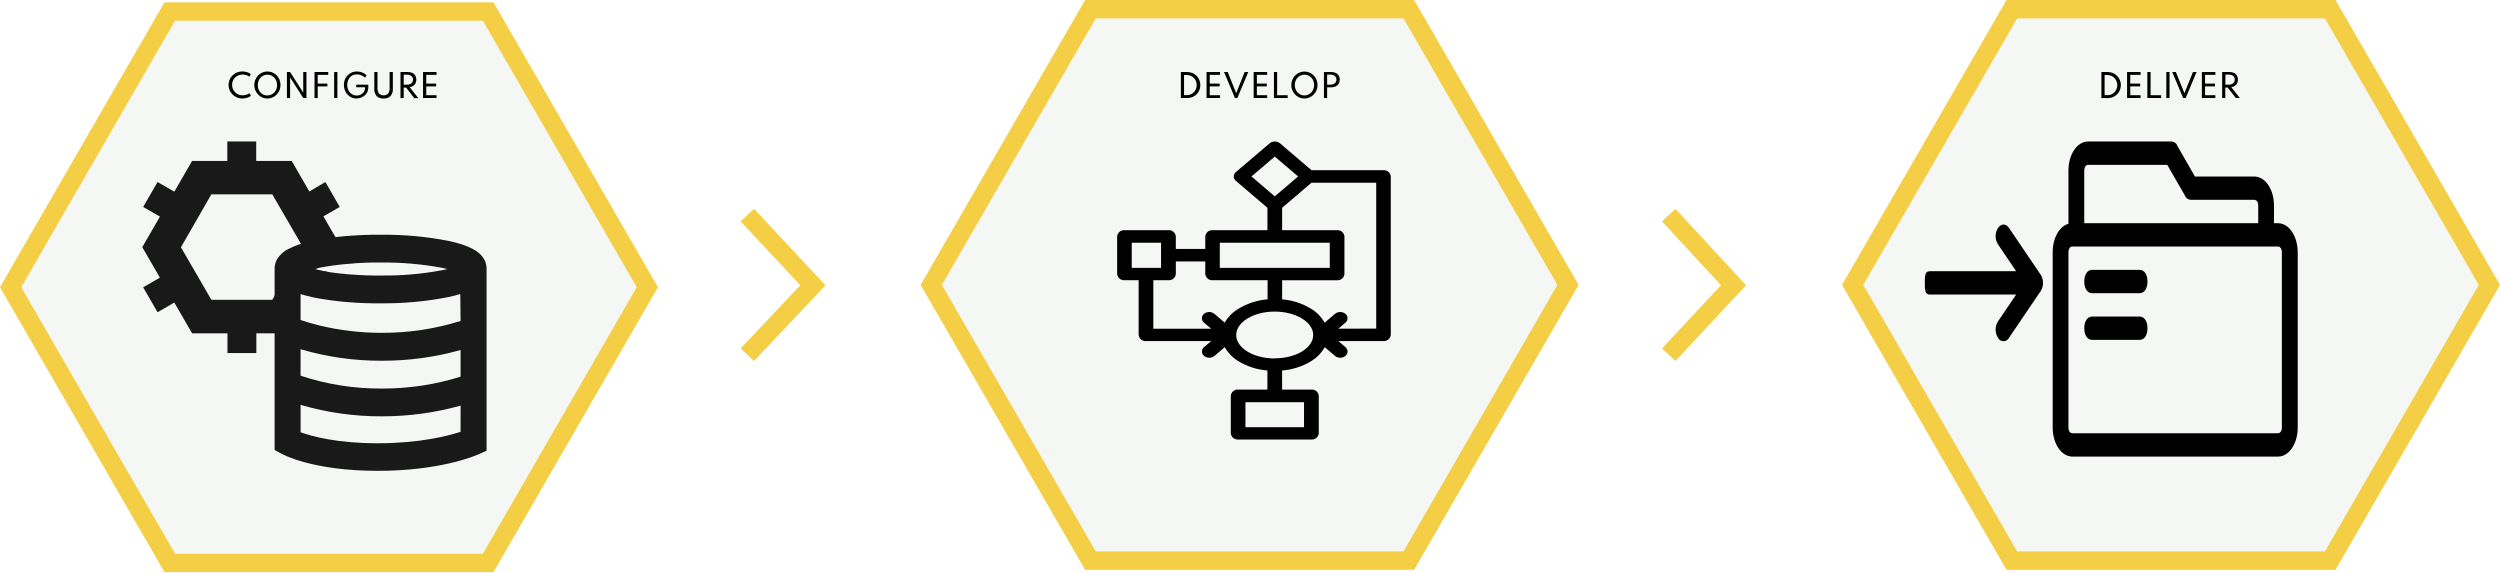
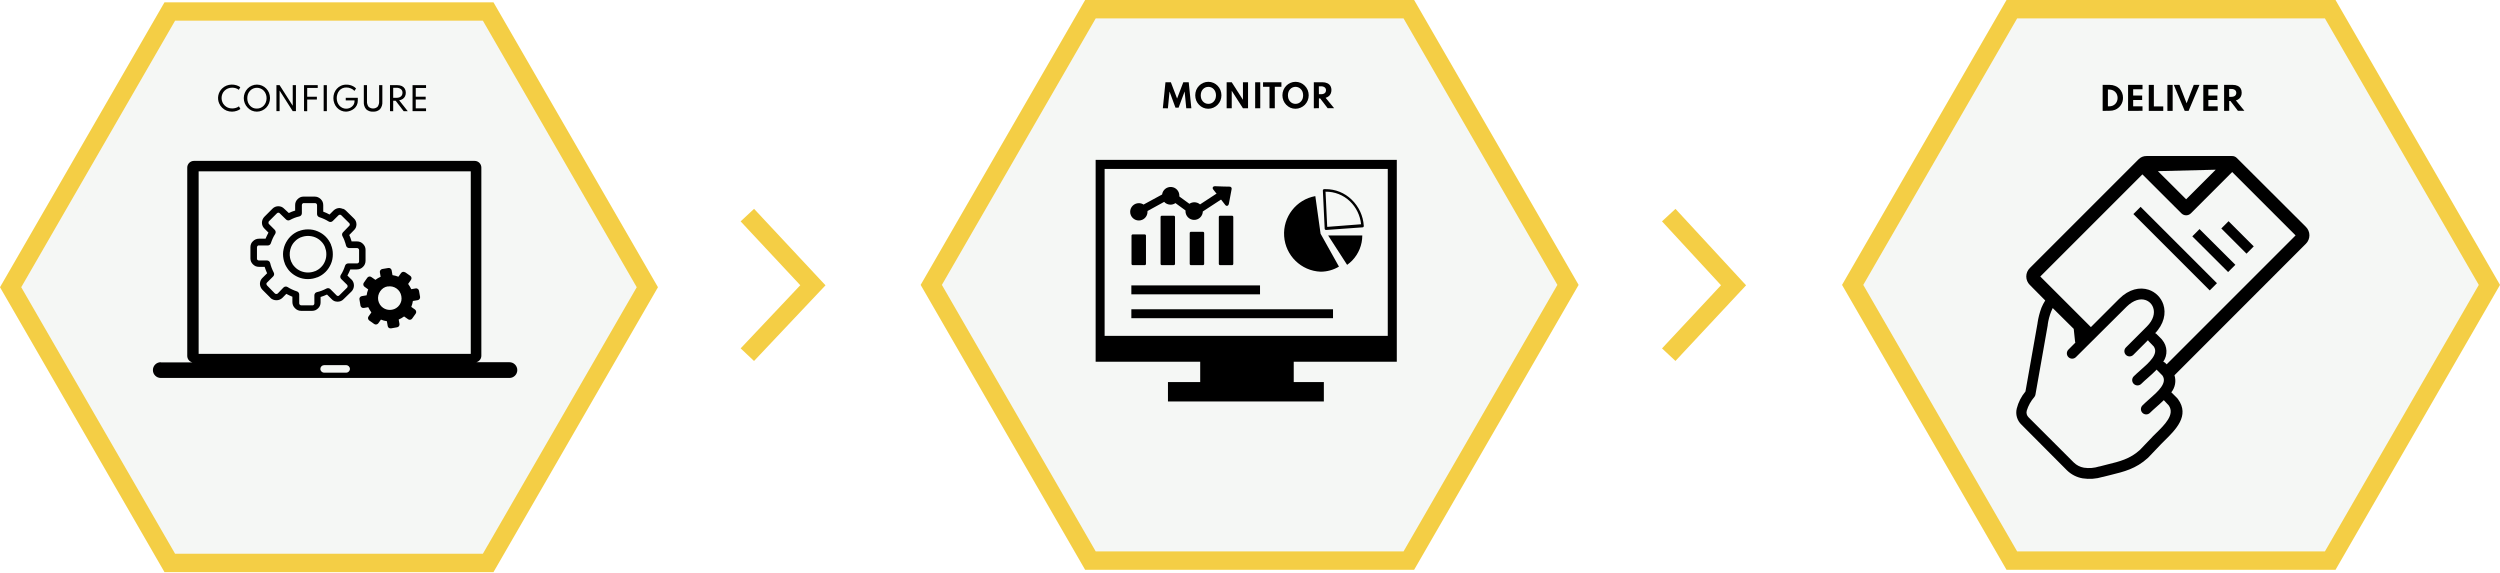
<svg xmlns="http://www.w3.org/2000/svg" viewBox="0 0 952.07 217.88">
  <defs>
-     <style>.cls-1{fill:none;stroke:#f4ce45;stroke-width:7px;}.cls-1,.cls-3{stroke-miterlimit:10;}.cls-2{fill:#f4ce45;}.cls-3{fill:#f5f7f5;stroke:#f5f7f5;stroke-width:6px;}.cls-4{fill:#191919;}.cls-5{fill:#4c6ba7;}</style>
+     <style>.cls-1{fill:none;stroke:#f4ce45;stroke-width:7px;}.cls-1,.cls-3{stroke-miterlimit:10;}.cls-2{fill:#f4ce45;}.cls-3{fill:#f5f7f5;stroke:#f5f7f5;stroke-width:6px;}.cls-4{fill:#4c6ba7;}.cls-5{fill-rule:evenodd;}</style>
  </defs>
  <g id="Layer_2" data-name="Layer 2">
    <g id="Layer_1-2" data-name="Layer 1">
      <polyline class="cls-1" points="284.61 81.92 309.57 108.64 284.61 135.07" />
      <polyline class="cls-1" points="635.5 81.92 660.18 108.64 635.5 135.07" />
      <polygon class="cls-2" points="413.25 217 350.61 108.5 413.25 0 538.54 0 601.18 108.5 538.54 217 413.25 217" />
      <polygon class="cls-3" points="532.77 10 419.02 10 362.16 108.5 419.02 207 532.77 207 589.63 108.5 532.77 10" />
-       <path d="M526.89,64.82H499.46l-12-10.24a3.14,3.14,0,0,0-3.95,0L470.67,65.52a2.15,2.15,0,0,0,0,3.37l12,10.24v8.54H461.74A2.61,2.61,0,0,0,459,90.05v4.76H447.78V90.05A2.61,2.61,0,0,0,445,87.67H428.23a2.61,2.61,0,0,0-2.79,2.38v14.28a2.61,2.61,0,0,0,2.79,2.38h5.4v20.8a2.61,2.61,0,0,0,2.79,2.38h24.83l-2.7,2.29a2.15,2.15,0,0,0,0,3.37,3.17,3.17,0,0,0,3.95,0l3.92-3.34a14.6,14.6,0,0,0,5,5.22,25,25,0,0,0,11.24,3.66v7.27H471.51a2.61,2.61,0,0,0-2.79,2.38V165a2.61,2.61,0,0,0,2.79,2.38h27.92a2.62,2.62,0,0,0,2.8-2.38V150.74a2.62,2.62,0,0,0-2.8-2.38H488.26v-7.27a25,25,0,0,0,11.24-3.66,14.5,14.5,0,0,0,5-5.23l3.92,3.35a3.17,3.17,0,0,0,3.95,0,2.15,2.15,0,0,0,0-3.37l-2.69-2.29h17.18a2.61,2.61,0,0,0,2.79-2.39V67.2A2.61,2.61,0,0,0,526.89,64.82Zm-50.3,2.38,8.88-7.57,8.89,7.57-8.89,7.58ZM464.53,92.43h41.88V102H464.53ZM431,102V92.43h11.16V102Zm35.41,20.87-3.94-3.36a3.16,3.16,0,0,0-3.94,0,2.15,2.15,0,0,0,0,3.37l2.69,2.3h-22V106.71H445a2.61,2.61,0,0,0,2.79-2.38V99.57H459v4.76a2.61,2.61,0,0,0,2.79,2.38h20.94V114a25.05,25.05,0,0,0-11.24,3.67A14.43,14.43,0,0,0,466.44,122.82Zm30.2,30.3v9.53H474.3v-9.53Zm-11.17-16.66c-8.08,0-14.66-4-14.66-8.92s6.58-8.93,14.66-8.93,14.66,4,14.66,8.93S493.56,136.46,485.47,136.46Zm24.24-11.33,2.69-2.3a2.15,2.15,0,0,0,0-3.37,3.17,3.17,0,0,0-3.95,0l-3.94,3.37a14.48,14.48,0,0,0-5-5.18A25,25,0,0,0,488.27,114v-7.27h20.94a2.61,2.61,0,0,0,2.79-2.38V90.05a2.61,2.61,0,0,0-2.79-2.38H488.27V79.13l11.19-9.55H524.1v55.55Z" />
-       <path d="M449.71,37.33v-9.9h2.37a5,5,0,0,1,2,.38,4.79,4.79,0,0,1,1.59,1.05,4.91,4.91,0,0,1,1.44,3.53,4.84,4.84,0,0,1-3,4.57,5.12,5.12,0,0,1-2,.37Zm1.21-1.09h1a4,4,0,0,0,1.51-.29,3.75,3.75,0,0,0,1.21-.82,3.66,3.66,0,0,0,.81-1.23,4.13,4.13,0,0,0,0-3,3.66,3.66,0,0,0-.81-1.23,3.58,3.58,0,0,0-1.21-.81,3.8,3.8,0,0,0-1.51-.3h-1Z" />
-       <path d="M459.49,37.33v-9.9h5.14V28.5H460.7v3.33h3.78V32.9H460.7v3.36h3.93v1.07Z" />
-       <path d="M470.3,37.33l-4.15-9.9h1.38l3.25,8.06L474,27.43h1.37l-4.15,9.9Z" />
-       <path d="M477.43,37.33v-9.9h5.14V28.5h-3.92v3.33h3.78V32.9h-3.78v3.36h3.92v1.07Z" />
-       <path d="M485.15,37.33v-9.9h1.22v8.83h4v1.07Z" />
-       <path d="M496.77,37.52a4.92,4.92,0,0,1-1.95-.39,5.15,5.15,0,0,1-1.59-1.1,5.24,5.24,0,0,1,0-7.28,5,5,0,0,1,1.59-1.1,4.76,4.76,0,0,1,1.95-.4,4.68,4.68,0,0,1,1.94.4,4.77,4.77,0,0,1,1.59,1.1,5,5,0,0,1,1.07,1.63,5.35,5.35,0,0,1,0,4A5,5,0,0,1,500.3,36a4.92,4.92,0,0,1-1.59,1.1A4.84,4.84,0,0,1,496.77,37.52Zm0-1.17a3.52,3.52,0,0,0,1.45-.3,3.71,3.71,0,0,0,1.17-.84,4.05,4.05,0,0,0,.78-1.26,4.41,4.41,0,0,0,.28-1.56,4.51,4.51,0,0,0-.28-1.57,4.05,4.05,0,0,0-.78-1.26,3.84,3.84,0,0,0-1.17-.83,3.65,3.65,0,0,0-2.9,0,3.61,3.61,0,0,0-1.17.83,4.05,4.05,0,0,0-.78,1.26,4.29,4.29,0,0,0-.28,1.57,4.2,4.2,0,0,0,.28,1.56,4.05,4.05,0,0,0,.78,1.26,3.51,3.51,0,0,0,2.62,1.14Z" />
-       <path d="M504.19,37.33v-9.9H507a3.86,3.86,0,0,1,1.69.34,2.53,2.53,0,0,1,1.12,1,2.82,2.82,0,0,1,.4,1.55,3,3,0,0,1-.4,1.57,2.72,2.72,0,0,1-1.12,1,3.73,3.73,0,0,1-1.69.37h-1.59v4.07Zm1.22-5.08h1.26a2.89,2.89,0,0,0,1.18-.22,2,2,0,0,0,.81-.66,1.88,1.88,0,0,0,.29-1.05,1.83,1.83,0,0,0-.29-1.05,1.79,1.79,0,0,0-.81-.64,3.07,3.07,0,0,0-1.18-.22h-1.26Z" />
+       <path d="M442.84,41.23l1-9.9h2.06l2.37,6.19,2.36-6.19h2.07l1,9.9h-1.94l-.62-6.41L448.84,41h-1.19l-2.26-6.16-.62,6.41Z" />
+       <path d="M460.17,41.42a4.84,4.84,0,0,1-1.94-.39,5,5,0,0,1-1.59-1.11,5.15,5.15,0,0,1-1.08-1.63,5.48,5.48,0,0,1,0-4,5.15,5.15,0,0,1,1.08-1.63,4.77,4.77,0,0,1,1.59-1.1,4.9,4.9,0,0,1,3.88,0,4.77,4.77,0,0,1,1.59,1.1,5,5,0,0,1,1.07,1.63,5.35,5.35,0,0,1,0,4A5.14,5.14,0,0,1,462.11,41,4.84,4.84,0,0,1,460.17,41.42Zm0-1.87a2.71,2.71,0,0,0,2.09-.92,3.1,3.1,0,0,0,.6-1,4,4,0,0,0,0-2.63,3.1,3.1,0,0,0-.6-1,2.71,2.71,0,0,0-2.09-.92,2.75,2.75,0,0,0-1.15.24,2.69,2.69,0,0,0-.92.68,3.31,3.31,0,0,0-.61,1,4.22,4.22,0,0,0,0,2.63,3.31,3.31,0,0,0,.61,1,2.69,2.69,0,0,0,.92.68A2.75,2.75,0,0,0,460.16,39.55Z" />
+       <path d="M467.14,41.23v-9.9h1.94L473.35,38V31.33h1.94v9.9h-1.94l-4.27-6.66v6.66Z" />
+       <path d="M478,41.23v-9.9h1.94v9.9Z" />
+       <path d="M483.46,41.23V33.05H481V31.33h7v1.72h-2.52v8.18Z" />
+       <path d="M493.37,41.42a4.84,4.84,0,0,1-1.94-.39,5.18,5.18,0,0,1-1.59-1.11,5.17,5.17,0,0,1-1.46-3.63,5.18,5.18,0,0,1,.39-2,5.13,5.13,0,0,1,1.07-1.63,5,5,0,0,1,1.59-1.1,4.93,4.93,0,0,1,3.89,0,5,5,0,0,1,1.59,1.1A5.3,5.3,0,0,1,498,34.28a5.35,5.35,0,0,1,0,4,5.3,5.3,0,0,1-1.07,1.63A5.18,5.18,0,0,1,495.32,41,4.89,4.89,0,0,1,493.37,41.42Zm0-1.87a2.71,2.71,0,0,0,2.08-.92,3.31,3.31,0,0,0,.61-1,4.22,4.22,0,0,0,0-2.63,3.31,3.31,0,0,0-.61-1,2.78,2.78,0,0,0-4.16,0,3.1,3.1,0,0,0-.6,1,4.22,4.22,0,0,0,0,2.63,3.1,3.1,0,0,0,.6,1,2.71,2.71,0,0,0,2.08.92Z" />
+       <path d="M500.34,41.23v-9.9h3.37a4,4,0,0,1,1.76.36,2.63,2.63,0,0,1,1.16,1,3.06,3.06,0,0,1,.41,1.61,3.34,3.34,0,0,1-.26,1.34,2.73,2.73,0,0,1-.76,1,3.35,3.35,0,0,1-1.19.61l3.24,3.95H505.6l-2.85-3.73h-.47v3.73Zm1.94-5.35h.83a2.6,2.6,0,0,0,1-.18,1.31,1.31,0,0,0,.64-.51,1.45,1.45,0,0,0,.23-.81,1.33,1.33,0,0,0-.5-1.11,2.2,2.2,0,0,0-1.4-.39h-.83Z" />
      <polyline class="cls-2" points="701.5 108.5 764.14 0 889.43 0 952.07 108.5 889.43 217 764.14 217" />
      <polygon class="cls-3" points="883.66 10 769.92 10 713.05 108.5 769.92 207 883.66 207 940.53 108.5 883.66 10" />
-       <path d="M867.5,85H866V78.33c0-6.22-3.31-11.11-7.53-11.11H835.89l-6.63-11.56a2.58,2.58,0,0,0-2.4-1.78H795.25c-4.22,0-7.53,4.89-7.53,11.11V85.21c-3.47,1-6,5.44-6,10.9v66.66c0,6.22,3.31,11.11,7.53,11.11h78.26c4.22,0,7.53-4.89,7.53-11.11V96.1C875,89.88,871.71,85,867.5,85ZM793.74,65c0-1.33.61-2.22,1.51-2.22h30.1L832,74.33a2.59,2.59,0,0,0,2.41,1.77h24.09c.9,0,1.5.89,1.5,2.23V85H793.74ZM869,162.77c0,1.33-.6,2.22-1.5,2.22H789.23c-.9,0-1.51-.89-1.51-2.22V96.1c0-1.33.61-2.22,1.51-2.22H867.5c.9,0,1.5.89,1.5,2.22v66.67Z" />
-       <path d="M814.82,102.77H796.75c-1.8,0-3,1.78-3,4.45s1.21,4.44,3,4.44h18.07c1.8,0,3-1.78,3-4.44S816.62,102.77,814.82,102.77Z" />
-       <path d="M814.82,120.55H796.75c-1.8,0-3,1.78-3,4.44s1.21,4.45,3,4.45h18.07c1.8,0,3-1.78,3-4.45S816.62,120.55,814.82,120.55Z" />
-       <path d="M776.63,103.84l-11.53-17c-1.2-1.78-3-1.78-4.21,0a5.82,5.82,0,0,0,0,6.22l6.92,10.23H734.89c-1.8,0-1.87,1.77-1.87,4.44s.07,4.44,1.87,4.44h32.92l-6.92,10.23a5.82,5.82,0,0,0,0,6.22,2.33,2.33,0,0,0,4.21,0l11.53-17a6,6,0,0,0,0-7.74Z" />
-       <path d="M800.27,37.33v-9.9h2.38a5.07,5.07,0,0,1,2,.38,5,5,0,0,1,2.65,6.52,4.73,4.73,0,0,1-1.06,1.58A4.79,4.79,0,0,1,804.61,37a5.07,5.07,0,0,1-2,.37Zm1.22-1.09h1A3.89,3.89,0,0,0,804,36a3.8,3.8,0,0,0,1.22-.82,4,4,0,0,0,0-5.5,3.62,3.62,0,0,0-1.22-.81,3.72,3.72,0,0,0-1.5-.3h-1Z" />
-       <path d="M810.05,37.33v-9.9h5.14V28.5h-3.92v3.33h3.78V32.9h-3.78v3.36h3.92v1.07Z" />
-       <path d="M817.77,37.33v-9.9H819v8.83h4v1.07Z" />
-       <path d="M825,37.33v-9.9h1.22v9.9Z" />
-       <path d="M831.41,37.33l-4.16-9.9h1.38l3.26,8.06,3.25-8.06h1.37l-4.15,9.9Z" />
-       <path d="M838.53,37.33v-9.9h5.15V28.5h-3.93v3.33h3.78V32.9h-3.78v3.36h3.93v1.07Z" />
-       <path d="M846.26,37.33v-9.9h2.8a3.92,3.92,0,0,1,1.71.34,2.59,2.59,0,0,1,1.11,1,2.91,2.91,0,0,1,.39,1.54,3,3,0,0,1-.3,1.38,2.55,2.55,0,0,1-.88,1,3.12,3.12,0,0,1-1.35.51L853,37.33h-1.55l-3.07-4h-.93v4Zm1.21-5.08h1.26A2.83,2.83,0,0,0,850,32a1.86,1.86,0,0,0,.79-.67,1.91,1.91,0,0,0,.27-1,1.72,1.72,0,0,0-.6-1.4,2.52,2.52,0,0,0-1.68-.51h-1.26Z" />
+       <path d="M800.75,42.23v-9.9h2.72a5,5,0,0,1,2,.38,4.79,4.79,0,0,1,1.59,1,4.91,4.91,0,0,1,1.44,3.53,4.84,4.84,0,0,1-3,4.56,5.12,5.12,0,0,1-2,.38Zm2-1.74h.56a3.19,3.19,0,0,0,1.24-.24,2.94,2.94,0,0,0,1-.67,3,3,0,0,0,.65-1,3.53,3.53,0,0,0,0-2.56,3,3,0,0,0-.65-1,2.94,2.94,0,0,0-1-.67,3.19,3.19,0,0,0-1.24-.24h-.56Z" />
+       <path d="M810.43,42.23v-9.9h5.5V34h-3.56v2.39h3.42v1.7h-3.42v2.41h3.56v1.7Z" />
+       <path d="M818.31,42.23v-9.9h1.94v8.2h3.58v1.7Z" />
+       <path d="M825.41,42.23v-9.9h2v9.9Z" />
+       <path d="M832,42.23l-4.15-9.9H830l2.72,7,2.72-7h2.19l-4.15,9.9Z" />
+       <path d="M839.08,42.23v-9.9h5.5V34H841v2.39h3.42v1.7H841v2.41h3.56v1.7Z" />
+       <path d="M847,42.23v-9.9h3.37a4,4,0,0,1,1.76.36,2.63,2.63,0,0,1,1.16,1,3.06,3.06,0,0,1,.41,1.61,3.34,3.34,0,0,1-.26,1.34,2.73,2.73,0,0,1-.76,1,3.35,3.35,0,0,1-1.19.61l3.24,3.95h-2.47l-2.85-3.73h-.47v3.73Zm1.94-5.35h.83a2.6,2.6,0,0,0,1-.18,1.31,1.31,0,0,0,.64-.51,1.45,1.45,0,0,0,.23-.81,1.33,1.33,0,0,0-.5-1.11,2.2,2.2,0,0,0-1.4-.39h-.83Z" />
    </g>
    <g id="Layer_2-2" data-name="Layer 2">
      <polygon class="cls-2" points="62.64 217.88 0 109.38 62.64 0.88 187.93 0.88 250.57 109.38 187.93 217.88 62.64 217.88" />
      <polygon class="cls-3" points="182.16 10.88 68.41 10.88 11.55 109.38 68.41 207.88 182.16 207.88 239.02 109.38 182.16 10.88" />
-       <g id="Layer_2-3" data-name="Layer 2">
-         <g id="Layer_1-2-2" data-name="Layer 1-2">
-           <path class="cls-4" d="M184.8,99.65v-.09l-.26-.51c-1.7-3.35-5.88-5.6-13.56-7.28a128.12,128.12,0,0,0-26-2.38H141.8c-2.52.06-4.22.13-5.65.22l-2.2.13c-1.73.11-3.43.26-5.1.44l-1,.12-1.53.19c-2.18.3-4,.6-5.7.91l-.36.07-.77.16-.59.13c-1.58.35-3,.72-4.29,1.12l-.91.29a24.36,24.36,0,0,0-4,1.72A10.09,10.09,0,0,0,105.36,99a7.52,7.52,0,0,0-.78,3.39v69l2.66,1.41c.45.26,11.74,6.51,36.66,6.51,23.59,0,36.94-5.67,38.4-6.32l3-1.35v-69.2A7.37,7.37,0,0,0,184.8,99.65Zm-49.6.61,1.31-.08c1.92-.12,3.74-.18,5.43-.2h3a121.08,121.08,0,0,1,23.35,2c.74.15,1.44.31,2.09.48-.66.15-1.35.31-2.09.46a117.44,117.44,0,0,1-23,2H141.9c-1.57,0-3.3-.08-5.41-.2-1.25-.07-2.49-.16-3.71-.26-1.93-.15-3.81-.35-5.59-.58l-1.6-.23-1-.16c-.7-.11-1.37-.23-2-.36l-.79-.16-2.18-.52c.51-.13,1-.25,1.61-.37l.41-.09.25-.06c.82-.16,1.68-.32,2.6-.47s1.74-.27,2.72-.41c2.42-.33,5.11-.58,8-.76Zm40.2,64.19c-5,1.62-15.78,4.36-31.52,4.36-15.43,0-25-2.61-29.4-4.19V154.18a108.34,108.34,0,0,0,30.93,4.37,111,111,0,0,0,30-4.07Zm0-21a99.06,99.06,0,0,1-30,4.52,96.22,96.22,0,0,1-30.93-4.89V133a108,108,0,0,0,30.93,4.38,110.19,110.19,0,0,0,30-4.08Zm0-21.22a99.06,99.06,0,0,1-30,4.52,100,100,0,0,1-23.87-2.83c-2.68-.65-4.89-1.33-6.57-1.9l-.49-.16V112c1.32.41,2.79.8,4.41,1.14l1,.23.67.13,1.28.23h0c1.32.23,2.77.45,4.41.67,2.68.37,5.54.64,8.54.83h0l1.28.08c1.83.1,3.64.17,5.7.2h3.1a126,126,0,0,0,26-2.4c1.64-.35,3.11-.73,4.43-1.14Z" />
-           <path class="cls-4" d="M124.58,103.49c-.7-.11-1.37-.23-2-.36l-.79-.16-2.18-.52c.51-.13,1-.25,1.61-.37l-1.62-.2c-1.64-.21-3.2-.47-4.62-.74l-.79-.16-2.18-.53c.63-.15,1.3-.31,2-.46l.25-.06c1.57-.3,3.27-.59,5.32-.88,2.45-.32,5.14-.58,8-.76l2.4-4.17-2.18-3.77-.52-.89-1-1.67-3.11-5.39,6.21-3.59-5.47-9.49-6.11,3.59-6.7-11.62H97.57V53.88h-11v7.41H73.15L66.38,73,60,69.32l-5.48,9.49,6.39,3.68L54.18,94.12l6.71,11.61-6.37,3.68,5.48,9.5,6.38-3.69,6.78,11.72H86.62v7.52h11v-7.52H111.1l2.89-5c-2.94-.72-5.33-1.47-7.06-2.07V110c1.32.42,2.79.8,4.41,1.15l1,.22.67.13c1.66.32,3.52.61,5.72.91,2.68.36,5.54.63,8.54.83h0l2.19-3.81-6.2-3.58Zm-20,9.16-.88,1.52H80.5l-11.6-20L80.5,74h23.18l9,15.5,1.47,2.55.48.85.69,1.19Z" />
-         </g>
-       </g>
-       <line class="cls-5" x1="564.81" y1="166.95" x2="564.81" y2="175.96" />
-       <line class="cls-5" x1="564.81" y1="166.95" x2="564.81" y2="175.96" />
-       <path d="M92.35,37.52a5.46,5.46,0,0,1-2.08-.39A5.23,5.23,0,0,1,88.58,36a4.89,4.89,0,0,1-1.12-1.64,5.09,5.09,0,0,1,1.12-5.66,5.32,5.32,0,0,1,1.68-1.1,5.74,5.74,0,0,1,3.82-.12,4.7,4.7,0,0,1,1.43.73l-.55,1a3.82,3.82,0,0,0-1.15-.61,4.54,4.54,0,0,0-1.39-.21,4.25,4.25,0,0,0-1.62.3,3.85,3.85,0,0,0-1.28.84,3.54,3.54,0,0,0-.84,1.25,4.13,4.13,0,0,0,0,3.09,3.57,3.57,0,0,0,.84,1.26A4,4,0,0,0,90.8,36a4.25,4.25,0,0,0,1.62.3,4.54,4.54,0,0,0,1.39-.21A3.61,3.61,0,0,0,95,35.5l.55,1a4.93,4.93,0,0,1-1.41.72A5.58,5.58,0,0,1,92.35,37.52Z" />
-       <path d="M101.84,37.52a4.84,4.84,0,0,1-1.94-.39A5,5,0,0,1,98.31,36a5.24,5.24,0,0,1,0-7.28,4.88,4.88,0,0,1,1.59-1.1,4.93,4.93,0,0,1,3.89,0,5,5,0,0,1,1.59,1.1,5.3,5.3,0,0,1,1.07,1.63,5.48,5.48,0,0,1,0,4A5.35,5.35,0,0,1,105.38,36a5.15,5.15,0,0,1-1.59,1.1A4.89,4.89,0,0,1,101.84,37.52Zm0-1.17a3.51,3.51,0,0,0,2.62-1.14,3.71,3.71,0,0,0,.78-1.26,4.2,4.2,0,0,0,.28-1.56,4.29,4.29,0,0,0-.28-1.57,3.71,3.71,0,0,0-.78-1.26,3.61,3.61,0,0,0-1.17-.83,3.65,3.65,0,0,0-2.9,0,3.84,3.84,0,0,0-1.17.83,4.05,4.05,0,0,0-.78,1.26,4.5,4.5,0,0,0-.27,1.57A4.41,4.41,0,0,0,98.44,34a4.05,4.05,0,0,0,.78,1.26,3.71,3.71,0,0,0,1.17.84A3.52,3.52,0,0,0,101.84,36.35Z" />
-       <path d="M109.27,37.33v-9.9h1.21l5,7.84V27.43h1.22v9.9h-1.22l-5-7.84v7.84Z" />
-       <path d="M119.78,37.33v-9.9H125V28.5H120.6l.39-.31v4.18l-.39-.54h4.08V32.9H120.6l.39-.54v5Z" />
-       <path d="M127.26,37.33v-9.9h1.22v9.9Z" />
-       <path d="M135.78,37.52A4.62,4.62,0,0,1,132.33,36a4.94,4.94,0,0,1-1-1.63,5.32,5.32,0,0,1-.37-2,5.73,5.73,0,0,1,.33-1.94,5.15,5.15,0,0,1,1-1.64,4.64,4.64,0,0,1,1.57-1.14,4.92,4.92,0,0,1,2.08-.42,5.45,5.45,0,0,1,1.41.18,5.1,5.1,0,0,1,1.25.5,4.46,4.46,0,0,1,1,.77l-.61.93a4,4,0,0,0-1.37-.94,4.24,4.24,0,0,0-1.72-.35,3.64,3.64,0,0,0-1.55.31,3.42,3.42,0,0,0-1.14.88,3.73,3.73,0,0,0-.71,1.28,4.82,4.82,0,0,0,0,3.15,4,4,0,0,0,.76,1.29,3.41,3.41,0,0,0,1.15.85,3.17,3.17,0,0,0,1.41.31A3.51,3.51,0,0,0,137,36.2a3.36,3.36,0,0,0,1-.58,3.09,3.09,0,0,0,.74-.91,2.56,2.56,0,0,0,.27-1.18v-.29h-3.34v-1h4.59v1.07a3.92,3.92,0,0,1-.39,1.78,3.85,3.85,0,0,1-1.05,1.31,5.1,5.1,0,0,1-1.46.81A5.19,5.19,0,0,1,135.78,37.52Z" />
-       <path d="M146.07,37.52a3.51,3.51,0,0,1-2.64-.93,3.94,3.94,0,0,1-.88-2.79V27.43h1.21v6.06a3.34,3.34,0,0,0,.57,2.14,2.55,2.55,0,0,0,3.49,0,3.34,3.34,0,0,0,.56-2.14V27.43h1.23V33.8a3.94,3.94,0,0,1-.89,2.79A3.49,3.49,0,0,1,146.07,37.52Z" />
-       <path d="M152.52,37.33v-9.9h2.81a3.92,3.92,0,0,1,1.71.34,2.59,2.59,0,0,1,1.11,1,2.91,2.91,0,0,1,.39,1.54,3,3,0,0,1-.3,1.38,2.55,2.55,0,0,1-.88,1,3.17,3.17,0,0,1-1.35.51l3.28,4.16h-1.55l-3.07-4h-.93v4Zm1.22-5.08H155a2.86,2.86,0,0,0,1.22-.23,1.86,1.86,0,0,0,.79-.67,1.91,1.91,0,0,0,.27-1,1.72,1.72,0,0,0-.6-1.4,2.52,2.52,0,0,0-1.68-.51h-1.26Z" />
-       <path d="M161.11,37.33v-9.9h5.14V28.5h-3.92v3.33h3.78V32.9h-3.78v3.36h3.92v1.07Z" />
+       <line class="cls-4" x1="564.81" y1="166.95" x2="564.81" y2="175.96" />
+       <line class="cls-4" x1="564.81" y1="166.95" x2="564.81" y2="175.96" />
+       <path d="M88.35,42.52a5.46,5.46,0,0,1-2.08-.39A5.23,5.23,0,0,1,84.58,41a4.89,4.89,0,0,1-1.12-1.64,5.09,5.09,0,0,1,1.12-5.66,5.32,5.32,0,0,1,1.68-1.1,5.74,5.74,0,0,1,3.82-.12,4.7,4.7,0,0,1,1.43.73l-.55,1a3.82,3.82,0,0,0-1.15-.61,4.54,4.54,0,0,0-1.39-.21,4.25,4.25,0,0,0-1.62.3,3.85,3.85,0,0,0-1.28.84,3.54,3.54,0,0,0-.84,1.25,4.13,4.13,0,0,0,0,3.09,3.57,3.57,0,0,0,.84,1.26A4,4,0,0,0,86.8,41a4.25,4.25,0,0,0,1.62.3,4.54,4.54,0,0,0,1.39-.21A3.61,3.61,0,0,0,91,40.5l.55,1a4.93,4.93,0,0,1-1.41.72A5.58,5.58,0,0,1,88.35,42.52Z" />
+       <path d="M97.84,42.52a4.84,4.84,0,0,1-1.94-.39A5,5,0,0,1,94.31,41a5.24,5.24,0,0,1,0-7.28,4.88,4.88,0,0,1,1.59-1.1,4.93,4.93,0,0,1,3.89,0,5,5,0,0,1,1.59,1.1,5.3,5.3,0,0,1,1.07,1.63,5.48,5.48,0,0,1,0,4A5.35,5.35,0,0,1,101.38,41a5.15,5.15,0,0,1-1.59,1.1A4.89,4.89,0,0,1,97.84,42.52Zm0-1.17a3.51,3.51,0,0,0,2.62-1.14,3.71,3.71,0,0,0,.78-1.26,4.2,4.2,0,0,0,.28-1.56,4.29,4.29,0,0,0-.28-1.57,3.71,3.71,0,0,0-.78-1.26,3.61,3.61,0,0,0-1.17-.83,3.65,3.65,0,0,0-2.9,0,3.84,3.84,0,0,0-1.17.83,4.05,4.05,0,0,0-.78,1.26,4.5,4.5,0,0,0-.27,1.57A4.41,4.41,0,0,0,94.44,39a4.05,4.05,0,0,0,.78,1.26,3.71,3.71,0,0,0,1.17.84A3.52,3.52,0,0,0,97.84,41.35Z" />
+       <path d="M105.27,42.33v-9.9h1.21l5,7.84V32.43h1.22v9.9h-1.22l-5-7.84v7.84Z" />
+       <path d="M115.78,42.33v-9.9H121V33.5H116.6l.39-.31v4.18l-.39-.54h4.08V37.9H116.6l.39-.54v5Z" />
+       <path d="M123.26,42.33v-9.9h1.22v9.9Z" />
+       <path d="M131.78,42.52A4.62,4.62,0,0,1,128.33,41a4.94,4.94,0,0,1-1-1.63,5.32,5.32,0,0,1-.37-2,5.73,5.73,0,0,1,.33-1.94,5.15,5.15,0,0,1,1-1.64,4.64,4.64,0,0,1,1.57-1.14,4.92,4.92,0,0,1,2.08-.42,5.45,5.45,0,0,1,1.41.18,5.1,5.1,0,0,1,1.25.5,4.46,4.46,0,0,1,1,.77l-.61.93a4,4,0,0,0-1.37-.94,4.24,4.24,0,0,0-1.72-.35,3.64,3.64,0,0,0-1.55.31,3.42,3.42,0,0,0-1.14.88,3.73,3.73,0,0,0-.71,1.28,4.82,4.82,0,0,0,0,3.15,4,4,0,0,0,.76,1.29,3.41,3.41,0,0,0,1.15.85,3.17,3.17,0,0,0,1.41.31A3.51,3.51,0,0,0,133,41.2a3.36,3.36,0,0,0,1-.58,3.09,3.09,0,0,0,.74-.91,2.56,2.56,0,0,0,.27-1.18v-.29h-3.34v-1h4.59v1.07a3.92,3.92,0,0,1-.39,1.78,3.85,3.85,0,0,1-1.05,1.31,5.1,5.1,0,0,1-1.46.81A5.19,5.19,0,0,1,131.78,42.52Z" />
+       <path d="M142.07,42.52a3.51,3.51,0,0,1-2.64-.93,3.94,3.94,0,0,1-.88-2.79V32.43h1.21v6.06a3.34,3.34,0,0,0,.57,2.14,2.55,2.55,0,0,0,3.49,0,3.34,3.34,0,0,0,.56-2.14V32.43h1.23V38.8a3.94,3.94,0,0,1-.89,2.79A3.49,3.49,0,0,1,142.07,42.52Z" />
+       <path d="M148.52,42.33v-9.9h2.81a3.92,3.92,0,0,1,1.71.34,2.59,2.59,0,0,1,1.11,1,2.91,2.91,0,0,1,.39,1.54,3,3,0,0,1-.3,1.38,2.55,2.55,0,0,1-.88,1,3.17,3.17,0,0,1-1.35.51l3.28,4.16h-1.55l-3.07-4h-.93v4Zm1.22-5.08H151a2.86,2.86,0,0,0,1.22-.23,1.86,1.86,0,0,0,.79-.67,1.91,1.91,0,0,0,.27-1,1.72,1.72,0,0,0-.6-1.4,2.52,2.52,0,0,0-1.68-.51h-1.26Z" />
+       <path d="M157.11,42.33v-9.9h5.14V33.5h-3.92v3.33h3.78V37.9h-3.78v3.36h3.92v1.07Z" />
+       <path class="cls-5" d="M61.23,138h12a2.55,2.55,0,0,1-1.92-2.47V63.81a2.56,2.56,0,0,1,2.55-2.54h106.9a2.55,2.55,0,0,1,2.55,2.54v71.67a2.53,2.53,0,0,1-1.92,2.46H194a3,3,0,0,1,3,3h0a3,3,0,0,1-3,3H61.23a3,3,0,0,1-3-3h0a3,3,0,0,1,3-3Zm93.05-34.28a1.11,1.11,0,0,0-.84-.19,1.09,1.09,0,0,0-.72.48l-1,1.38a8.36,8.36,0,0,0-1.1-.37c-.39-.1-.77-.18-1.15-.24l-.32-1.82a1.1,1.1,0,0,0-1.29-.9l-2.29.39a1.11,1.11,0,0,0-.71.45,1,1,0,0,0-.19.84l.29,1.66a9.44,9.44,0,0,0-1.05.54c-.34.21-.65.42-.94.64l-1.54-1.07a1.11,1.11,0,0,0-.83-.2,1.19,1.19,0,0,0-.72.46l-1.32,1.88a1.06,1.06,0,0,0-.19.84,1.05,1.05,0,0,0,.46.72l1.39,1a8.36,8.36,0,0,0-.37,1.1,6.69,6.69,0,0,0-.23,1.15l-1.83.31a1.13,1.13,0,0,0-.72.45,1,1,0,0,0-.18.84l.39,2.32a1.16,1.16,0,0,0,.45.71,1.13,1.13,0,0,0,.84.19l1.67-.29a10.12,10.12,0,0,0,.53,1,8.14,8.14,0,0,0,.66,1l-1.08,1.52a1,1,0,0,0-.19.82,1.19,1.19,0,0,0,.46.72l1.89,1.34a1.08,1.08,0,0,0,.84.17,1.12,1.12,0,0,0,.72-.44l1-1.41a8.06,8.06,0,0,0,1.11.38,9.36,9.36,0,0,0,1.15.23l.32,1.83a1,1,0,0,0,.45.72,1.07,1.07,0,0,0,.83.18l2.3-.41a1,1,0,0,0,.71-.45,1.07,1.07,0,0,0,.19-.83l-.3-1.67a9.52,9.52,0,0,0,1.06-.53,8.85,8.85,0,0,0,1-.65l1.53,1.07a1,1,0,0,0,.82.19,1.08,1.08,0,0,0,.73-.46l1.34-1.88a1.07,1.07,0,0,0,.17-.83,1.14,1.14,0,0,0-.44-.72l-1.41-1a10.32,10.32,0,0,0,.37-1.11c.1-.37.17-.76.24-1.15l1.83-.31a1.1,1.1,0,0,0,.9-1.29l-.4-2.28a1.08,1.08,0,0,0-.45-.71,1,1,0,0,0-.83-.19l-1.67.29a10,10,0,0,0-.53-1,8.54,8.54,0,0,0-.66-1l1.07-1.54a1.07,1.07,0,0,0,.2-.83,1.13,1.13,0,0,0-.47-.72l-1.89-1.33Zm-6.66,5.39a4.5,4.5,0,0,1,3.38.74,4.62,4.62,0,0,1,1.2,1.25,4.47,4.47,0,0,1,.64,1.67,4.69,4.69,0,0,1,0,1.79,4.75,4.75,0,0,1-.7,1.57,4.38,4.38,0,0,1-1.26,1.2,4.56,4.56,0,0,1-5-.11,4.22,4.22,0,0,1-1.2-1.25,4.65,4.65,0,0,1-.65-1.66,4.55,4.55,0,0,1,.75-3.37A4.58,4.58,0,0,1,146,109.7a4.3,4.3,0,0,1,1.67-.64ZM130,82a1,1,0,0,0-.26-.19.81.81,0,0,0-.29,0,.84.84,0,0,0-.3,0,.88.88,0,0,0-.24.18h0l-2.2,2.19a1.26,1.26,0,0,1-1.59.14c-.25-.15-.51-.31-.79-.46s-.6-.31-.88-.44l-.91-.38-.94-.34a1.25,1.25,0,0,1-.86-1.18h0V78.13a.76.76,0,0,0-.06-.32.72.72,0,0,0-.16-.24h0a.84.84,0,0,0-.24-.16.76.76,0,0,0-.32-.06h-4.22a.79.79,0,0,0-.28,0,.67.67,0,0,0-.27.2h0a.6.6,0,0,0-.17.23.68.68,0,0,0-.06.31V81.2a1.24,1.24,0,0,1-1,1.23c-.33.08-.63.15-.9.23s-.61.21-.92.32-.58.24-.89.38-.59.28-.84.43a1.25,1.25,0,0,1-1.47-.2h0L106.5,81.2l0,0h0a.79.79,0,0,0-.23-.17A.54.54,0,0,0,106,81a.61.61,0,0,0-.28.05.89.89,0,0,0-.27.19l-3,3h0a.94.94,0,0,0-.19.26.63.63,0,0,0,0,.29.58.58,0,0,0,0,.29.81.81,0,0,0,.18.26h0l2.19,2.19a1.27,1.27,0,0,1,.15,1.59c-.16.24-.32.5-.47.78s-.31.6-.44.88-.26.61-.38.91-.22.59-.34.94a1.25,1.25,0,0,1-1.19.86H98.63a.77.77,0,0,0-.32,0,.63.63,0,0,0-.23.17h0a.6.6,0,0,0-.16.24.75.75,0,0,0-.06.31v4.21a.7.7,0,0,0,0,.28.77.77,0,0,0,.19.28h0a.72.72,0,0,0,.22.15.68.68,0,0,0,.31.06h3.08a1.26,1.26,0,0,1,1.23,1q.12.5.24.9h0c.1.32.2.62.32.93s.23.59.38.91.29.63.43.89a1.23,1.23,0,0,1-.23,1.45h0l-2.39,2.39,0,0h0a.71.71,0,0,0-.17.24.54.54,0,0,0,0,.27.61.61,0,0,0,.06.28.7.7,0,0,0,.19.28l2.93,3a.74.74,0,0,0,.25.17,1.13,1.13,0,0,0,.32.06,1,1,0,0,0,.33-.06.76.76,0,0,0,.25-.16l2.15-2.24a1.27,1.27,0,0,1,1.61-.16c.25.16.51.32.79.47s.6.31.88.43.61.26.91.39l.95.34a1.24,1.24,0,0,1,.86,1.18h0v3.35a.76.76,0,0,0,.06.32.48.48,0,0,0,.17.23h0a.72.72,0,0,0,.55.23h4.22a1,1,0,0,0,.28,0,1.13,1.13,0,0,0,.28-.2h0a.75.75,0,0,0,.15-.23.68.68,0,0,0,.06-.31v-3.07a1.24,1.24,0,0,1,1-1.23l.9-.23c.31-.09.61-.21.92-.32s.59-.24.91-.38l.89-.43a1.25,1.25,0,0,1,1.46.22h0l2.38,2.39,0,0h0a.64.64,0,0,0,.23.17.56.56,0,0,0,.28.05.9.9,0,0,0,.3-.05.65.65,0,0,0,.22-.17l0,0,2.94-2.91a.74.74,0,0,0,.17-.25.79.79,0,0,0,.06-.32.88.88,0,0,0-.06-.33.63.63,0,0,0-.16-.24l-2.2-2.17a1.23,1.23,0,0,1-.16-1.58c.16-.25.32-.51.47-.79l.44-.88c.13-.29.26-.6.38-.91s.22-.59.33-.94a1.24,1.24,0,0,1,1.19-.85h3.36a.66.66,0,0,0,.32-.06.53.53,0,0,0,.23-.16h0a.72.72,0,0,0,.23-.55V95.24a.61.61,0,0,0-.05-.28.75.75,0,0,0-.19-.27h0a1,1,0,0,0-.23-.16,1.07,1.07,0,0,0-.31-.06H133a1.24,1.24,0,0,1-1.23-1c-.07-.28-.15-.57-.24-.85s-.19-.59-.33-.93c0,0,0-.05,0-.07-.11-.3-.24-.58-.36-.84s-.27-.58-.42-.85a1.23,1.23,0,0,1,.2-1.46h0L133,86l0,0h0a.79.79,0,0,0,.17-.23.68.68,0,0,0,.05-.27.78.78,0,0,0-.05-.28.89.89,0,0,0-.19-.27L130,82Zm.7-2.48a3.06,3.06,0,0,1,1.07.72h0l3,2.94h0a3.14,3.14,0,0,1,.72,1,3.21,3.21,0,0,1,0,2.53,3.11,3.11,0,0,1-.74,1L133,89.5a.89.89,0,0,1,.08.17c.15.33.3.66.42,1a.42.42,0,0,1,0,.06,9.08,9.08,0,0,1,.37,1.08l0,.13h2.12a3.2,3.2,0,0,1,1.27.25,3.61,3.61,0,0,1,1,.71l0,0a3.78,3.78,0,0,1,.7,1,3,3,0,0,1,.25,1.23v4.21a3.17,3.17,0,0,1-1,2.32h0a3.35,3.35,0,0,1-1.08.72,3.43,3.43,0,0,1-1.25.23h-2.48l-.08.21c-.14.35-.28.69-.45,1s-.34.71-.51,1a.6.6,0,0,0-.06.11l1.5,1.49s0,0,.06,0a3.39,3.39,0,0,1,.69,1.06,3.21,3.21,0,0,1,.24,1.23,3.16,3.16,0,0,1-.24,1.22,3,3,0,0,1-.68,1.06h0l0,0-3,2.92a3.14,3.14,0,0,1-1.05.74,3.24,3.24,0,0,1-1.28.24,3.38,3.38,0,0,1-1.27-.25,3,3,0,0,1-1-.75l-1.74-1.73-.18.08c-.33.14-.67.29-1,.42s-.72.26-1.1.39l-.16,0v2.12a3.15,3.15,0,0,1-.25,1.26,3,3,0,0,1-.71,1l0,0a3.78,3.78,0,0,1-1,.7,3.26,3.26,0,0,1-1.23.25h-4.22a3.16,3.16,0,0,1-2.33-1h0a3.2,3.2,0,0,1-1-2.32V113a.7.7,0,0,1-.2-.08q-.53-.2-1-.45c-.36-.17-.71-.33-1-.5a.6.6,0,0,0-.11-.06l-1.48,1.51,0,0a3.28,3.28,0,0,1-1.06.69,3.22,3.22,0,0,1-1.24.23,3.4,3.4,0,0,1-1.23-.23,3,3,0,0,1-1.06-.67h0l0-.05-3-3a3.42,3.42,0,0,1-.71-1.05,3.14,3.14,0,0,1,.74-3.56l1.74-1.73c0-.06-.06-.13-.1-.18-.14-.33-.29-.67-.42-1s-.28-.72-.39-1.09h0l0-.16H98.58a3.12,3.12,0,0,1-1.26-.25,3.61,3.61,0,0,1-1-.71l0,0a3.33,3.33,0,0,1-.7-1,3.21,3.21,0,0,1-.25-1.22V94.11a3.35,3.35,0,0,1,.24-1.25,2.82,2.82,0,0,1,.72-1h0a3.22,3.22,0,0,1,1.06-.72,3.27,3.27,0,0,1,1.25-.24h2.49a.77.77,0,0,1,.08-.19q.19-.52.45-1t.51-1l.06-.13-1.5-1.5a3.39,3.39,0,0,1-.72-1,3.27,3.27,0,0,1-.26-1.26,3.11,3.11,0,0,1,.26-1.25,3.21,3.21,0,0,1,.72-1.06h0l3-3h0a3.1,3.1,0,0,1,1-.71,3.19,3.19,0,0,1,1.26-.26,3.25,3.25,0,0,1,1.28.26,3.33,3.33,0,0,1,1,.73L110,81.13a.6.6,0,0,0,.16-.08l1-.44c.35-.13.71-.25,1.09-.37l.15,0V78.08a3.12,3.12,0,0,1,.25-1.26,3.15,3.15,0,0,1,.71-1l0,0a3.57,3.57,0,0,1,1-.7,3.15,3.15,0,0,1,1.23-.25h4.23a3.31,3.31,0,0,1,1.25.24,3.51,3.51,0,0,1,1.07.71h0a3.53,3.53,0,0,1,.73,1.06,3.47,3.47,0,0,1,.23,1.25v2.48l.19.07,1.07.44c.36.17.71.34,1,.51l.13.07,1.5-1.5a3.38,3.38,0,0,1,1.06-.72,3.28,3.28,0,0,1,1.27-.26,5.14,5.14,0,0,1,1.27.32Zm-13.4,7.83a10.92,10.92,0,0,1,1.9.18,9.38,9.38,0,0,1,1.8.57h0a10.49,10.49,0,0,1,1.62.87,9.12,9.12,0,0,1,1.4,1.15h0a9.2,9.2,0,0,1,1.15,1.41,10.92,10.92,0,0,1,.88,1.61.38.38,0,0,1,0,.1,8.39,8.39,0,0,1,.52,1.71,9.17,9.17,0,0,1,.18,1.89,9.8,9.8,0,0,1-.18,1.9,8.88,8.88,0,0,1-.56,1.8h0a10.92,10.92,0,0,1-.88,1.61,9.7,9.7,0,0,1-1.15,1.41h0a10.32,10.32,0,0,1-1.4,1.15,10.49,10.49,0,0,1-1.62.87l-.1,0a9.71,9.71,0,0,1-1.72.52,9.55,9.55,0,0,1-3.79,0,9.47,9.47,0,0,1-1.81-.57h0a10,10,0,0,1-1.61-.87,10.41,10.41,0,0,1-1.41-1.15h0a8.09,8.09,0,0,1-1.14-1.41,11,11,0,0,1-.89-1.61l0-.1a8.58,8.58,0,0,1-.52-1.71,10,10,0,0,1-.19-1.9A8.48,8.48,0,0,1,108,94.9a8.69,8.69,0,0,1,.56-1.8h0a10.12,10.12,0,0,1,.89-1.61,9.09,9.09,0,0,1,1.15-1.41h0A9.2,9.2,0,0,1,112,88.92a10.86,10.86,0,0,1,1.61-.87l.1,0a9.39,9.39,0,0,1,1.72-.52,10,10,0,0,1,1.9-.18Zm1.41,2.64a7.25,7.25,0,0,0-1.41-.14,7.21,7.21,0,0,0-2.66.51l-.06,0a7.46,7.46,0,0,0-1.22.66,5.91,5.91,0,0,0-1,.84,6.87,6.87,0,0,0-.85,1,7.43,7.43,0,0,0-.65,1.22h0a7.4,7.4,0,0,0-.4,4.13,6.65,6.65,0,0,0,.38,1.24l0,.07a8.82,8.82,0,0,0,.65,1.22,7.54,7.54,0,0,0,.85,1,6.31,6.31,0,0,0,1,.84,7.4,7.4,0,0,0,1.22.66h0a8.08,8.08,0,0,0,1.32.4,7.25,7.25,0,0,0,1.41.14,7.17,7.17,0,0,0,1.41-.14,6.87,6.87,0,0,0,1.24-.37l.08,0a8.31,8.31,0,0,0,1.22-.66,5.91,5.91,0,0,0,1-.84,6.87,6.87,0,0,0,.85-1,6.7,6.7,0,0,0,.65-1.22h0a7.81,7.81,0,0,0,.41-1.32,7.66,7.66,0,0,0,0-2.81,7.79,7.79,0,0,0-.37-1.24l0-.07a7.86,7.86,0,0,0-.65-1.22,6.87,6.87,0,0,0-.85-1,5.91,5.91,0,0,0-1-.84,6.4,6.4,0,0,0-1.22-.66h0a6.69,6.69,0,0,0-1.34-.4ZM75.65,65.26H179.28v69.5H75.65V65.26Zm47.79,73.8h8.39a1.44,1.44,0,0,1,1.43,1.43h0a1.43,1.43,0,0,1-1.43,1.43h-8.39a1.44,1.44,0,0,1-1.44-1.43h0a1.43,1.43,0,0,1,1.44-1.43Z" />
+       <path class="cls-5" d="M531.94,60.88v76.88H492.69v7.74h11.47v7.38H444.79V145.5h12.28v-7.74H417.25V60.88Zm-101.09,56.9h76.8v3.41h-76.8Zm0-9.1h49v3.41h-49Zm74.95-19,13,0a13.76,13.76,0,0,1-3.88,9.57,13.94,13.94,0,0,1-1.9,1.61ZM504.47,87l-.69-14.42a.51.51,0,0,1,.47-.55h.56a14.09,14.09,0,0,1,9.94,4,15.14,15.14,0,0,1,4.62,10,.5.5,0,0,1-.46.55l-13.91,1a.52.52,0,0,1-.53-.48v0ZM504.8,73l.64,13.4,12.9-1a14.15,14.15,0,0,0-4.26-8.75A13.17,13.17,0,0,0,504.82,73Zm-1.89,16,7,12.53a13.58,13.58,0,0,1-7,1.94,14.52,14.52,0,0,1-2-28.79ZM463.12,73.54,462,72.11a.75.75,0,0,1-.16-.69c.19-.58.86-.52,1.33-.49,1.33.1,4.47.13,5.16.15a.75.75,0,0,1,.71.92c-.14.7-.78,4.07-1,5.34-.08.45-.21,1-.76,1.07a.76.76,0,0,1-.64-.32l-1.11-1.43L465,76l-6.93,4.53a3.3,3.3,0,0,1-6.6-.17,1.62,1.62,0,0,1,0-.22l-3.83-2.8a3.2,3.2,0,0,1-1.89.6,3.28,3.28,0,0,1-2.41-1.06L437,80.36c0,.11,0,.23,0,.34a3.3,3.3,0,1,1-3.3-3.33,3.25,3.25,0,0,1,1.8.53l7.06-3.83a3.3,3.3,0,0,1,6.57.54c0,.07,0,.14,0,.22l3.83,2.79a3.25,3.25,0,0,1,1.88-.59,3.32,3.32,0,0,1,2.17.81l6.3-4.12-.14-.18Zm1.52,8.61h4.55a.49.49,0,0,1,.48.48V100.5a.49.49,0,0,1-.48.48h-4.55a.49.49,0,0,1-.48-.48V82.63a.48.48,0,0,1,.48-.48Zm-11.09,6.12h4.56a.48.48,0,0,1,.47.49V100.5a.48.48,0,0,1-.47.48h-4.56a.48.48,0,0,1-.47-.48V88.76a.48.48,0,0,1,.47-.49Zm-11.08-6.12H447a.48.48,0,0,1,.48.48V100.5a.49.49,0,0,1-.48.48h-4.55a.48.48,0,0,1-.47-.48V82.63A.48.48,0,0,1,442.47,82.15Zm-11.08,7.11h4.55a.49.49,0,0,1,.48.48V100.5a.49.49,0,0,1-.48.48h-4.55a.49.49,0,0,1-.48-.48V89.74A.48.48,0,0,1,431.39,89.26Zm-10.72,38.65H528.5V64.34H420.67Z" />
+       <path d="M843.8,64.63l-22,.55,10.74,10.71Zm-53.47,65.78a2.22,2.22,0,0,1-.09-.37c-.18-1.57-.35-3.29-.51-4.8l-8-7.93c-.21.43-.41.87-.59,1.33a22.19,22.19,0,0,0-1.3,4.92v.22l-4.69,26.51a1.91,1.91,0,0,1-.42.91,14.14,14.14,0,0,0-2.89,5.21,2.54,2.54,0,0,0,.69,2.51l17.2,17.19a7.27,7.27,0,0,0,3.88,2,12.84,12.84,0,0,0,5.81-.46h.12c.85-.23,1.95-.5,3-.77,4.61-1.12,8.62-2.1,12.35-5.49l4.79-5a2.11,2.11,0,0,1,.19-.23l1.17-1.14c3.27-3.21,7.34-7.16,4.87-10.63l-1.87-2c-.93.91-1.92,1.78-2.86,2.62s-1.68,1.47-2.42,2.22a2,2,0,1,1-2.85-2.84c.75-.75,1.65-1.55,2.6-2.39,3.26-2.86,7-6.14,5-9l-1.9-1.91a2.42,2.42,0,0,1-.28-.34c-1.09,1.12-2.28,2.19-3.46,3.23-.87.76-1.68,1.46-2.42,2.21a2,2,0,1,1-2.86-2.87c.75-.75,1.66-1.55,2.61-2.39,3.25-2.86,7-6.14,5-9L818.33,130a2.08,2.08,0,0,1-.34-.43l-5.57,5.58a2,2,0,0,1-2.82,0l0,0a2,2,0,0,1,0-2.82l0,0,8-8c2.51-2.5,3.08-5.11,2.42-7.08a4.63,4.63,0,0,0-3-3c-1.94-.64-4.54,0-7.11,2.52L790.57,136a2,2,0,0,1-2.86-2.86l2.67-2.69h0Zm30.83-3.3,2,2a3.47,3.47,0,0,1,.3.37,6.82,6.82,0,0,1,.37,8.26,2.32,2.32,0,0,1,.75.47l.54.54,49.1-49.1L850.08,65.51,834.34,81.25a2.53,2.53,0,0,1-3.59,0h0L815.89,66.41h0L777,105.3l19.27,19.27L807,113.84c3.82-3.83,7.94-4.58,11.26-3.5a8.85,8.85,0,0,1,5.6,5.61c1.09,3.3.34,7.49-3.41,11.24C819.33,128.26,820.4,126.29,821.16,127.11Zm6.94,15.8a7,7,0,0,1-1.21,6.5l.24.21,2,2a2,2,0,0,1,.3.37c4.61,6.31-.88,11.66-5.29,16L823,169.13l-4.92,5.16-.15.14c-4.51,4.09-9,5.19-14.13,6.45-.87.2-1.74.43-3,.75h-.08a17.14,17.14,0,0,1-7.6.54,11.28,11.28,0,0,1-6-3.09l-17.24-17.31a6.35,6.35,0,0,1-1.84-6.2,16.25,16.25,0,0,1,3.31-6.48l4.6-26V123a28.41,28.41,0,0,1,1.49-5.8,18.2,18.2,0,0,1,1.44-2.77L773,108.5a4.51,4.51,0,0,1,0-6.41l41.43-41.43a4.07,4.07,0,0,1,3-1.24h32.39a2.54,2.54,0,0,1,2,.72l26.34,26.27a4.53,4.53,0,0,1,0,6.41h0ZM855.53,96.6,845.94,87l2.76-2.76,9.59,9.59Zm-7,7L834.89,90l2.75-2.76,13.65,13.61Zm-7,7L812.45,81.52l2.75-2.75,29.08,29.08Z" />
    </g>
  </g>
</svg>
